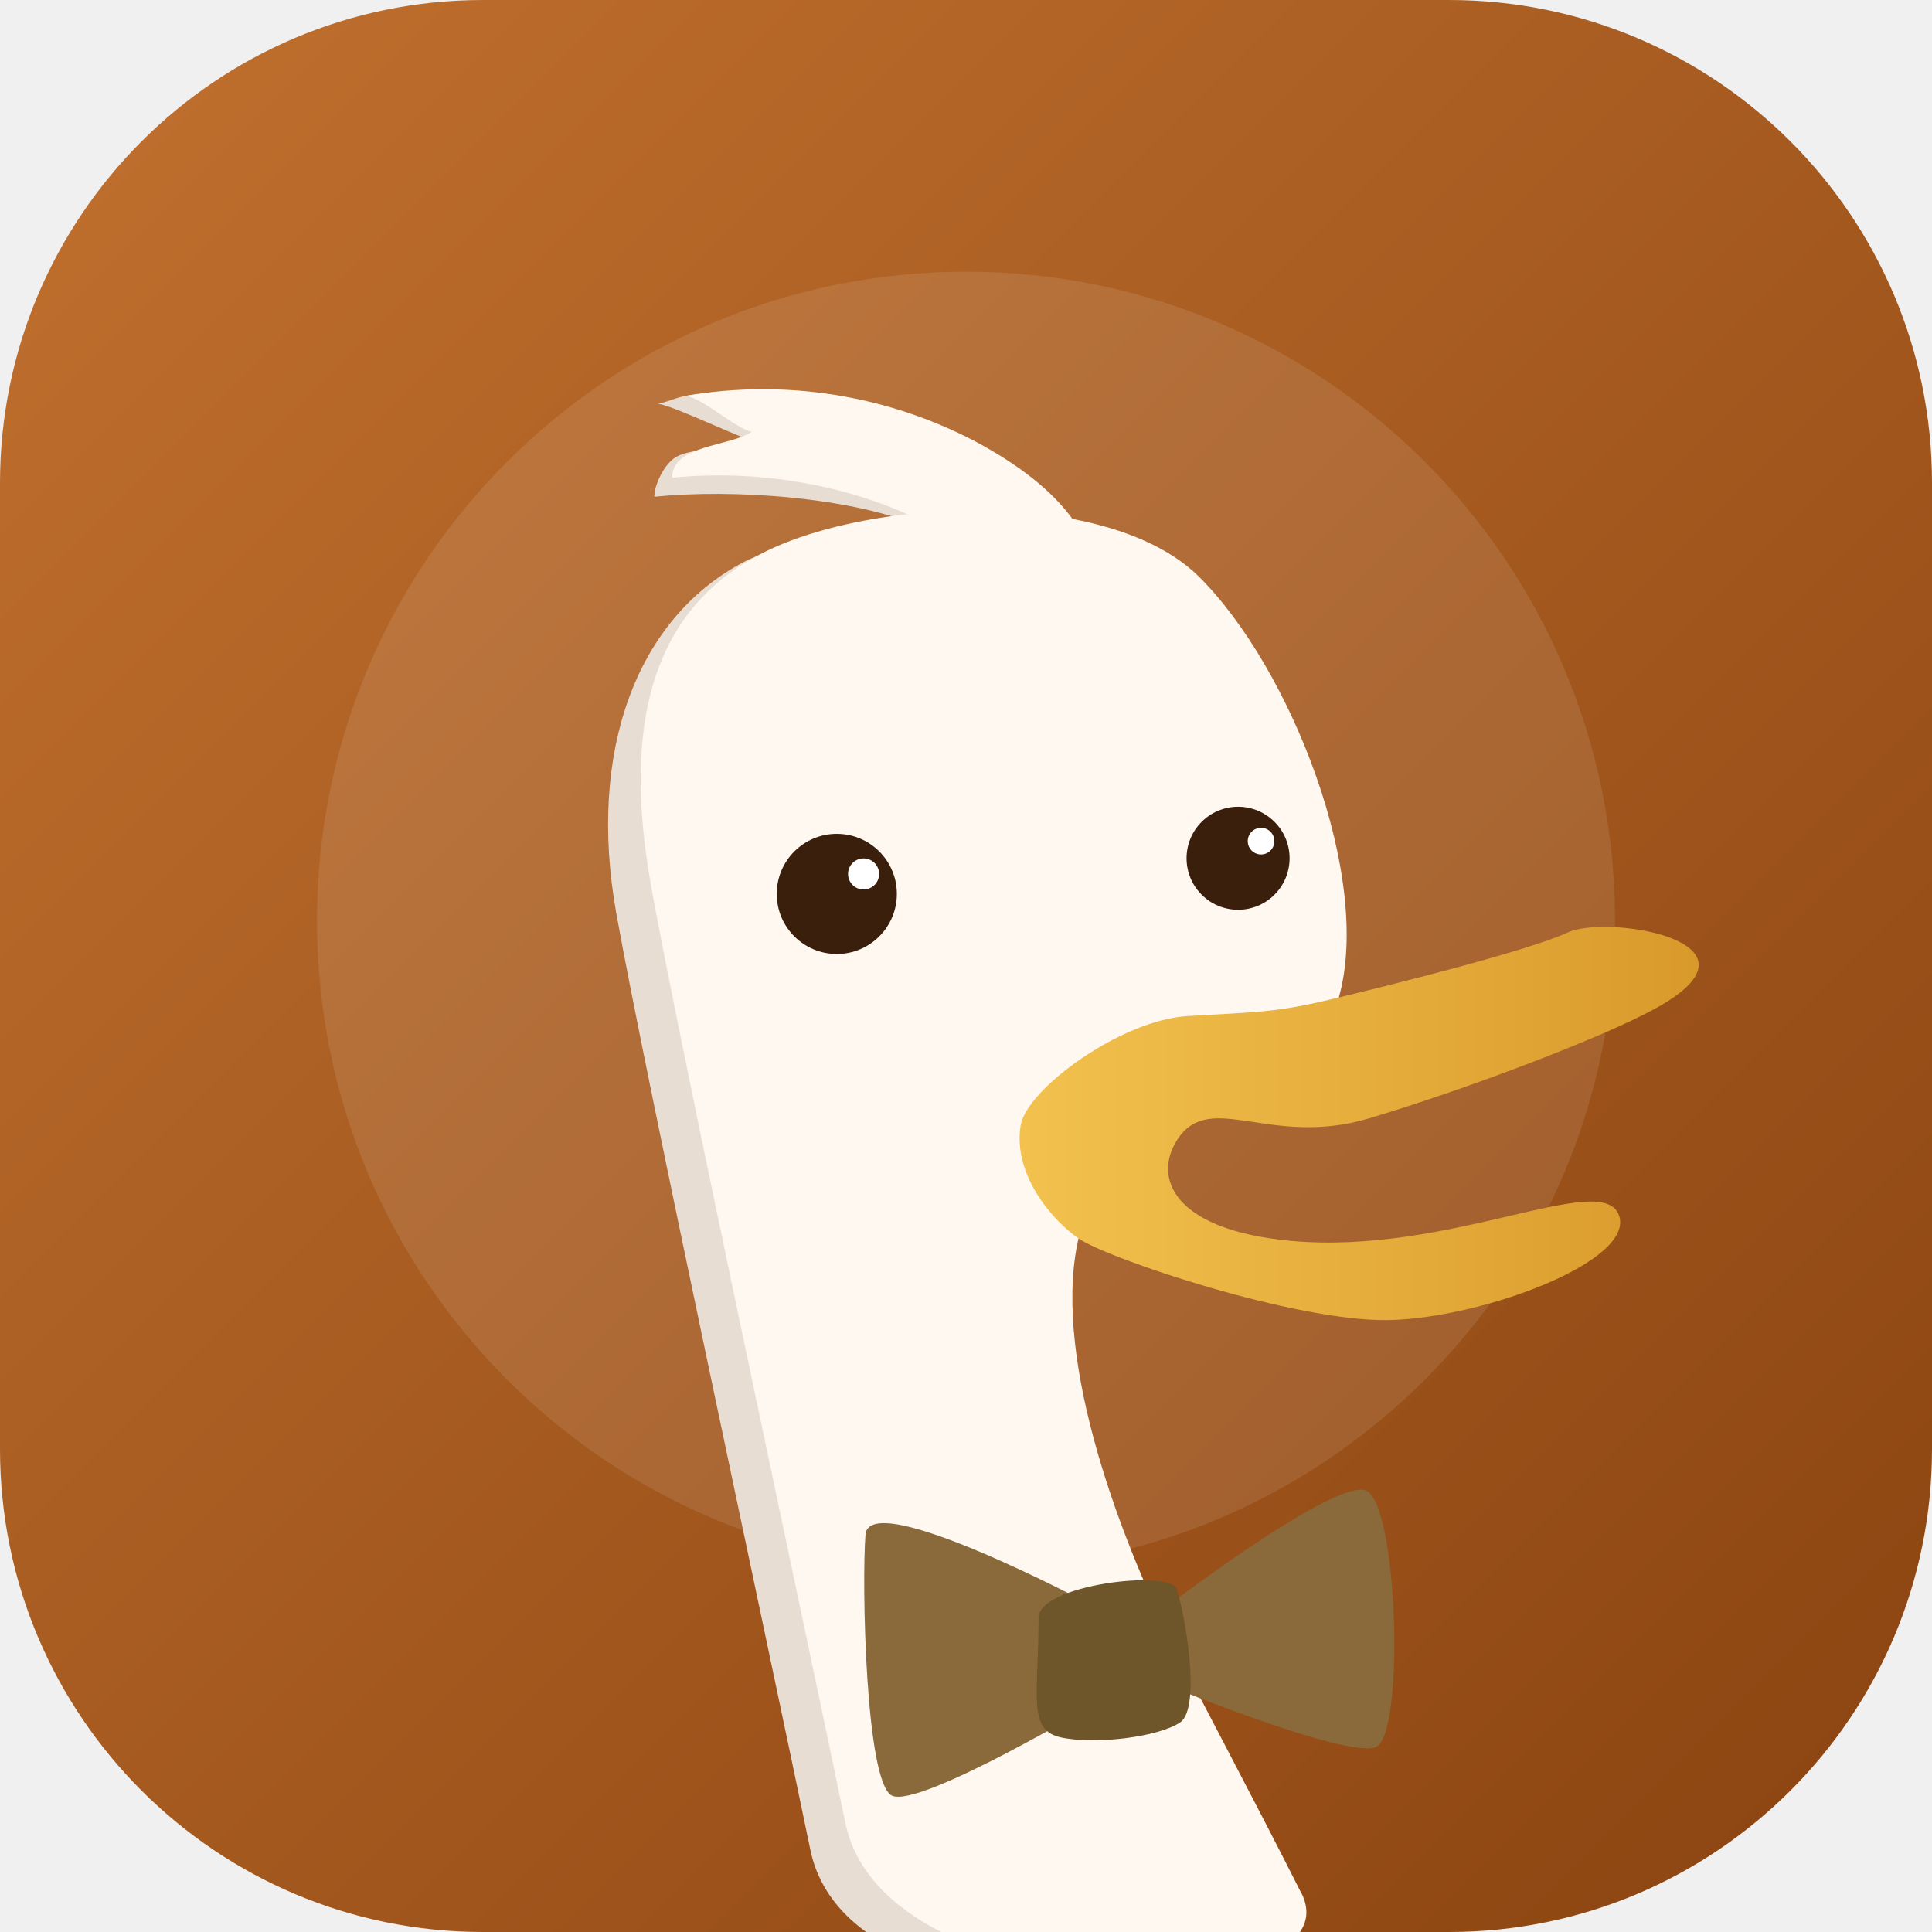
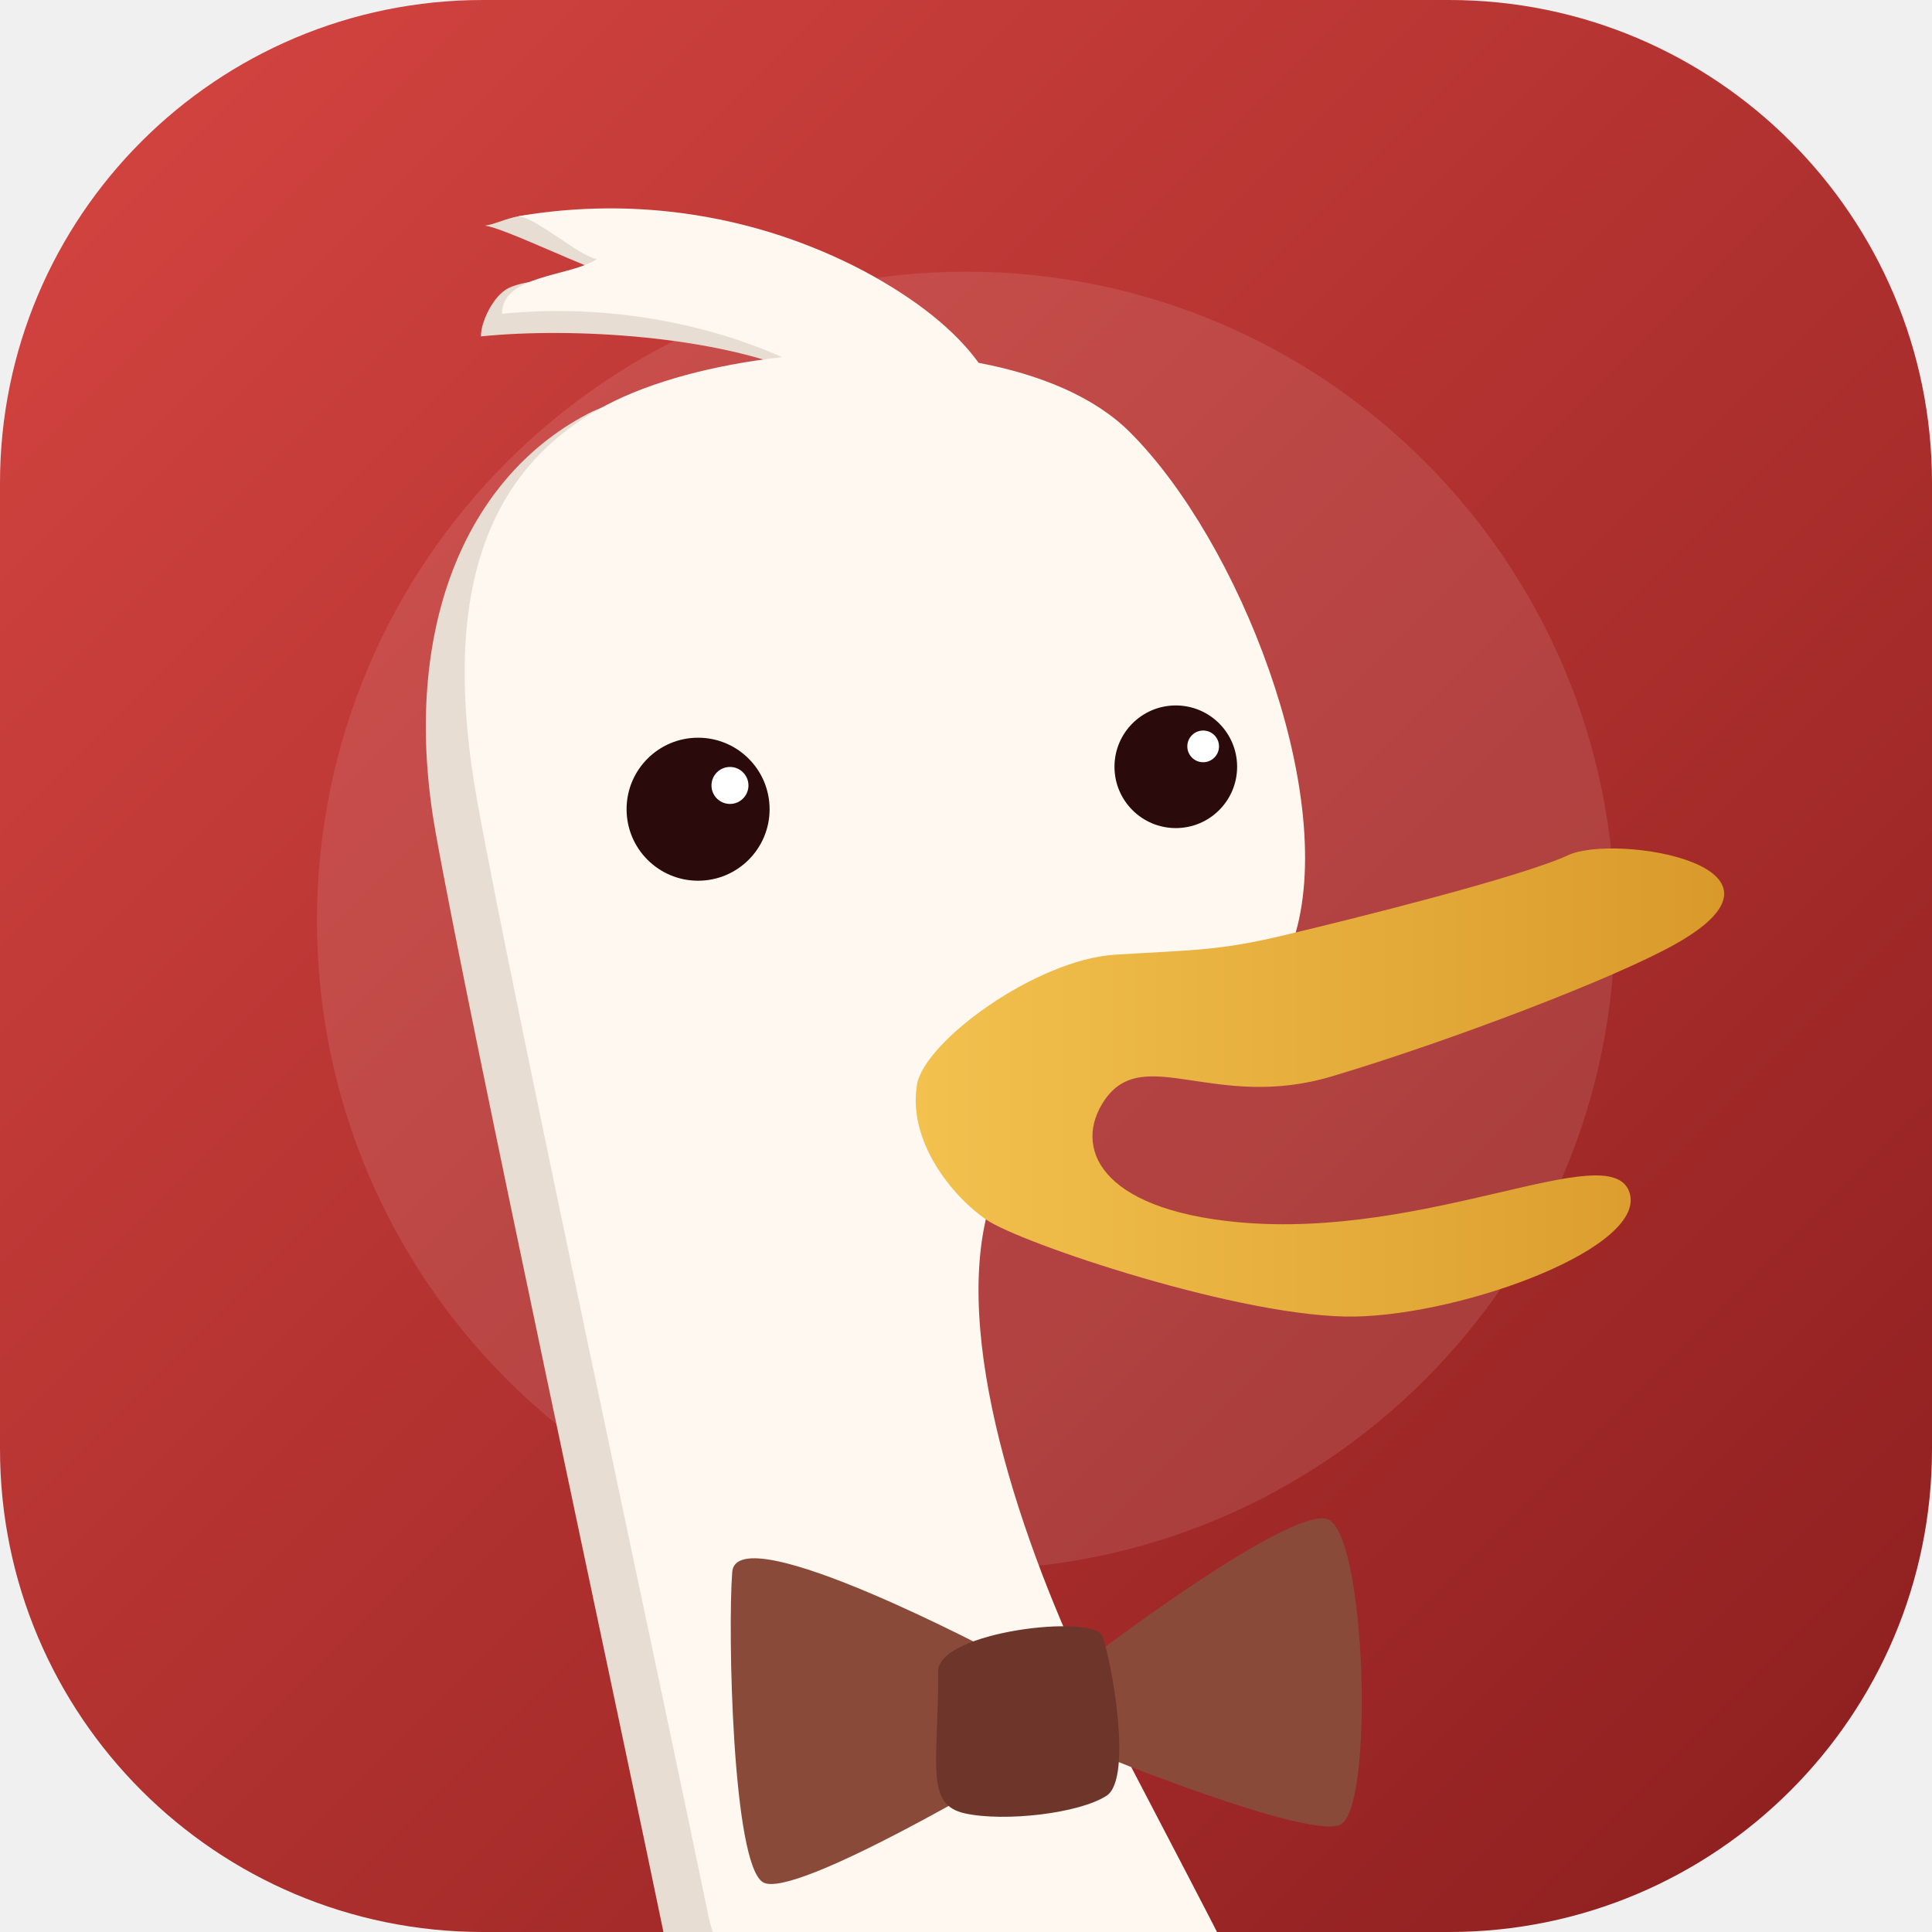
<svg xmlns="http://www.w3.org/2000/svg" viewBox="0 0 512 512">
  <defs>
    <linearGradient id="bg" x1="0" y1="0" x2="1" y2="1">
-       <stop offset="0" stop-color="#C1712F" />
-       <stop offset="1" stop-color="#8A4310" />
+       <stop offset="0" stop-color="#D64541" />
+       <stop offset="1" stop-color="#8B1E1E" />
    </linearGradient>
    <linearGradient id="beak" x1="0" y1="0" x2="1" y2="0">
      <stop offset="0" stop-color="#F2C14E" />
      <stop offset="1" stop-color="#D99A2B" />
    </linearGradient>
  </defs>
  <rect width="512" height="512" rx="128" fill="url(#bg)" />
  <circle cx="256" cy="244" r="172" fill="#ffffff" opacity="0.10" />
-   <g transform="translate(-252 -60) scale(4.2)">
+   <g transform="translate(-379 -139) scale(5)">
    <path d="M138.46 132.53c-2.51-4.88-4.91-9.37-6.4-12.34-3.96-7.93-7.94-19.11-6.13-26.32.33-1.31-3.73-48.51-6.6-50.03-3.19-1.7-10.12-3.94-13.71-4.54-2.5-.4-3.07.3-4.12.46.99.1 5.7 2.42 6.61 2.55-.91.62-3.6-.02-5.32.74-.87.4-1.52 1.88-1.5 2.58 4.9-.5 12.56-.01 17.1 2-3.61.41-9.09.87-11.45 2.11-6.84 3.6-9.86 12.03-8.06 22.13 1.79 10.08 9.72 46.85 12.25 59.13 2.52 12.27 31.51 9.7 27.32 1.53z" fill="#E8DDD3" />
    <path d="M142.1 133.72c-3.01-5.97-6.08-11.68-7.86-15.22-3.97-7.94-7.93-19.11-6.13-26.32.34-1.31.34-6.67 1.43-7.38 8.41-5.5 7.81-.19 11.19-2.65 1.74-1.27 3.13-2.8 3.74-4.9 2.16-7.58-3-20.77-8.78-26.54-1.88-1.88-4.76-3.06-8.02-3.68-1.25-1.72-3.27-3.36-6.13-4.89a28.86 28.86 0 0 0-18.27-2.88c1 .1 3.26 2.14 4.17 2.27-1.38.94-5.05.82-5.03 2.9 4.92-.5 10.3.28 14.84 2.3-3.6.4-6.96 1.3-9.31 2.54-6.86 3.6-8.66 10.81-6.86 20.91 1.81 10.1 9.74 46.88 12.26 59.13 2.53 12.26 32.5 11.8 28.77 4.41z" fill="#FFF8F0" />
-     <circle r="3.79" cx="112.8" cy="70.69" fill="#3A1F0D" />
+     <circle r="3.79" cx="112.8" cy="70.69" fill="#2A0A0A" />
    <circle r=".98" cx="114.49" cy="69.43" fill="#ffffff" />
-     <circle r="3.25" cx="138.12" cy="68.44" fill="#3A1F0D" />
+     <circle r="3.25" cx="138.12" cy="68.44" fill="#2A0A0A" />
    <circle r=".84" cx="139.57" cy="67.36" fill="#ffffff" />
    <path fill="url(#beak)" d="M124.4 85.3c.38-2.3 6.3-6.63 10.5-6.9 4.2-.26 5.5-.2 9-1.04 3.51-.83 12.54-3.08 15.03-4.24 2.5-1.15 13.1.57 5.63 4.74-3.23 1.81-11.94 5.13-18.17 6.99-6.22 1.86-9.99-1.78-12.06 1.28-1.64 2.43-.33 5.76 7.1 6.45 10.04.93 19.66-4.52 20.72-1.62 1.06 2.9-8.62 6.5-14.52 6.62-5.9.11-17.78-3.9-19.56-5.14-1.79-1.23-4.16-4.13-3.67-7.14z" />
-     <path fill="#8A6A3A" d="M128.94 115.6s-14.1-7.53-14.33-4.48c-.24 3.06 0 15.51 1.64 16.45 1.65.94 13.4-6.1 13.4-6.1l-.7-5.88zm5.4-.48s9.64-7.29 11.76-6.82c2.11.48 2.58 15.51.7 16.23-1.88.7-12.9-3.81-12.9-3.81l.45-5.6z" />
-     <path fill="#6E552A" d="M125.53 116.39c0 4.93-.71 7.05 1.4 7.52 2.12.47 6.11 0 7.53-.94 1.4-.94.23-7.28-.24-8.46-.47-1.18-8.7-.24-8.7 1.88z" />
+     <path fill="#8A4A3A" d="M128.94 115.6s-14.1-7.53-14.33-4.48c-.24 3.06 0 15.51 1.64 16.45 1.65.94 13.4-6.1 13.4-6.1l-.7-5.88zm5.4-.48s9.64-7.29 11.76-6.82c2.11.48 2.58 15.51.7 16.23-1.88.7-12.9-3.81-12.9-3.81l.45-5.6z" />
+     <path fill="#6E352A" d="M125.53 116.39c0 4.93-.71 7.05 1.4 7.52 2.12.47 6.11 0 7.53-.94 1.4-.94.23-7.28-.24-8.46-.47-1.18-8.7-.24-8.7 1.88z" />
  </g>
</svg>
